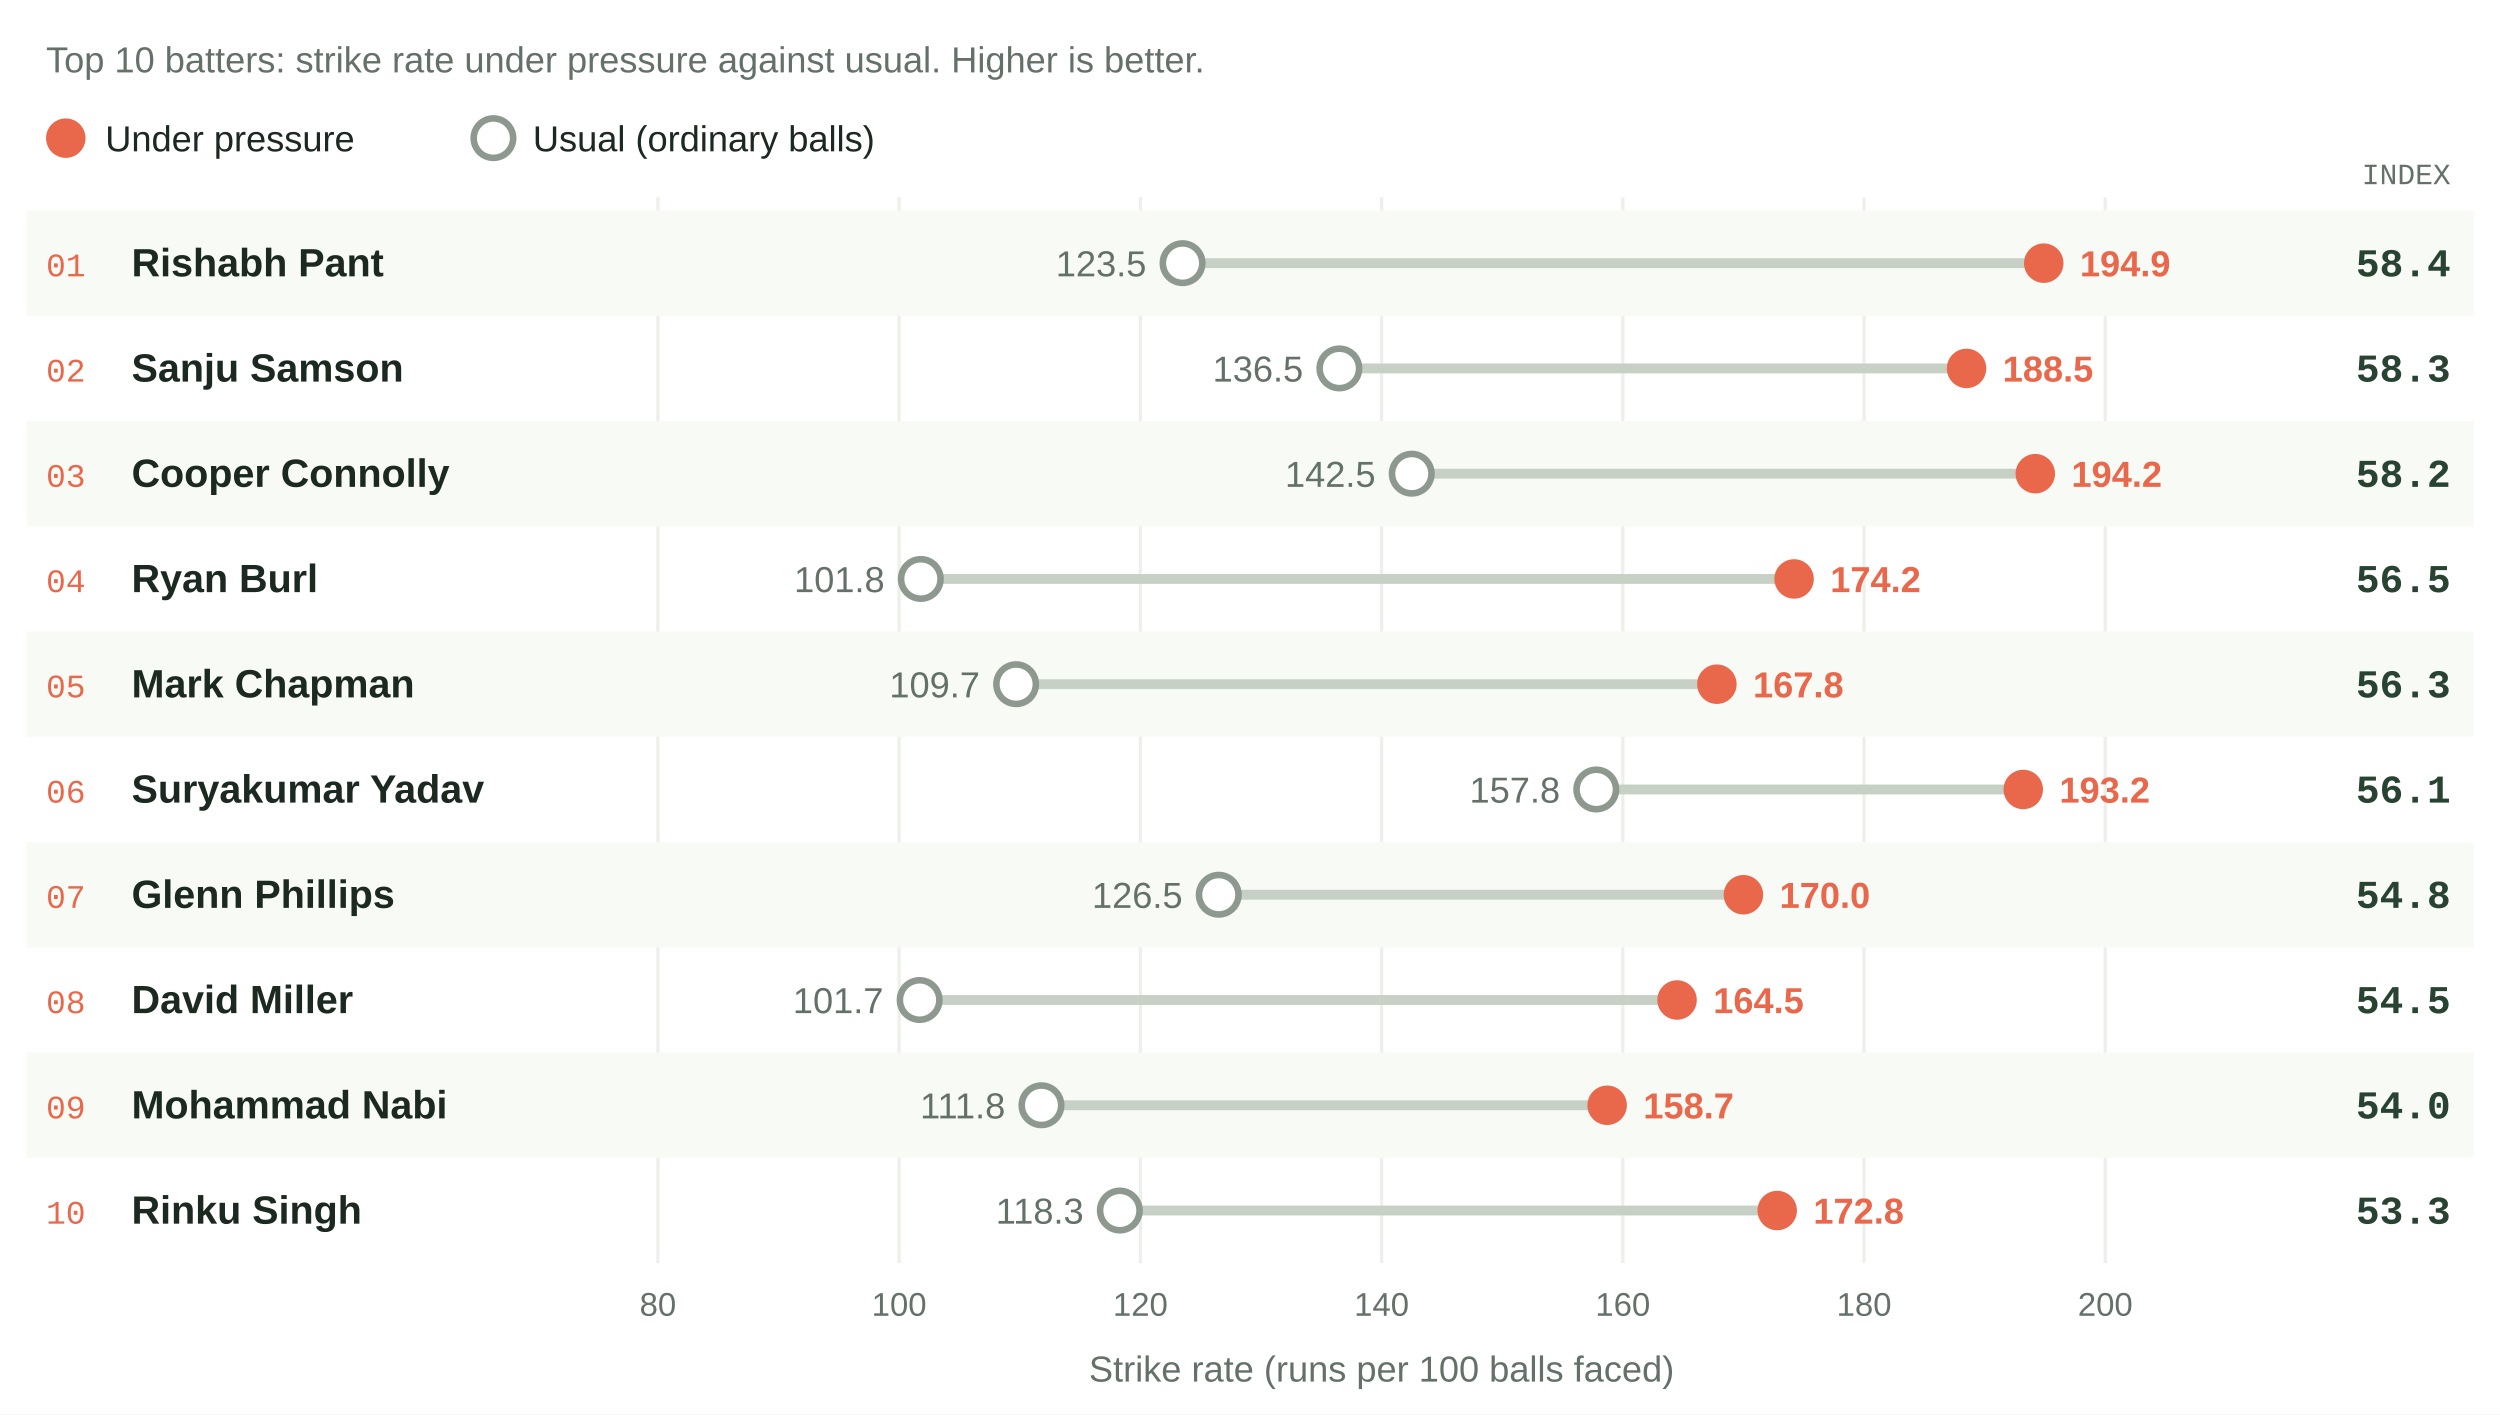
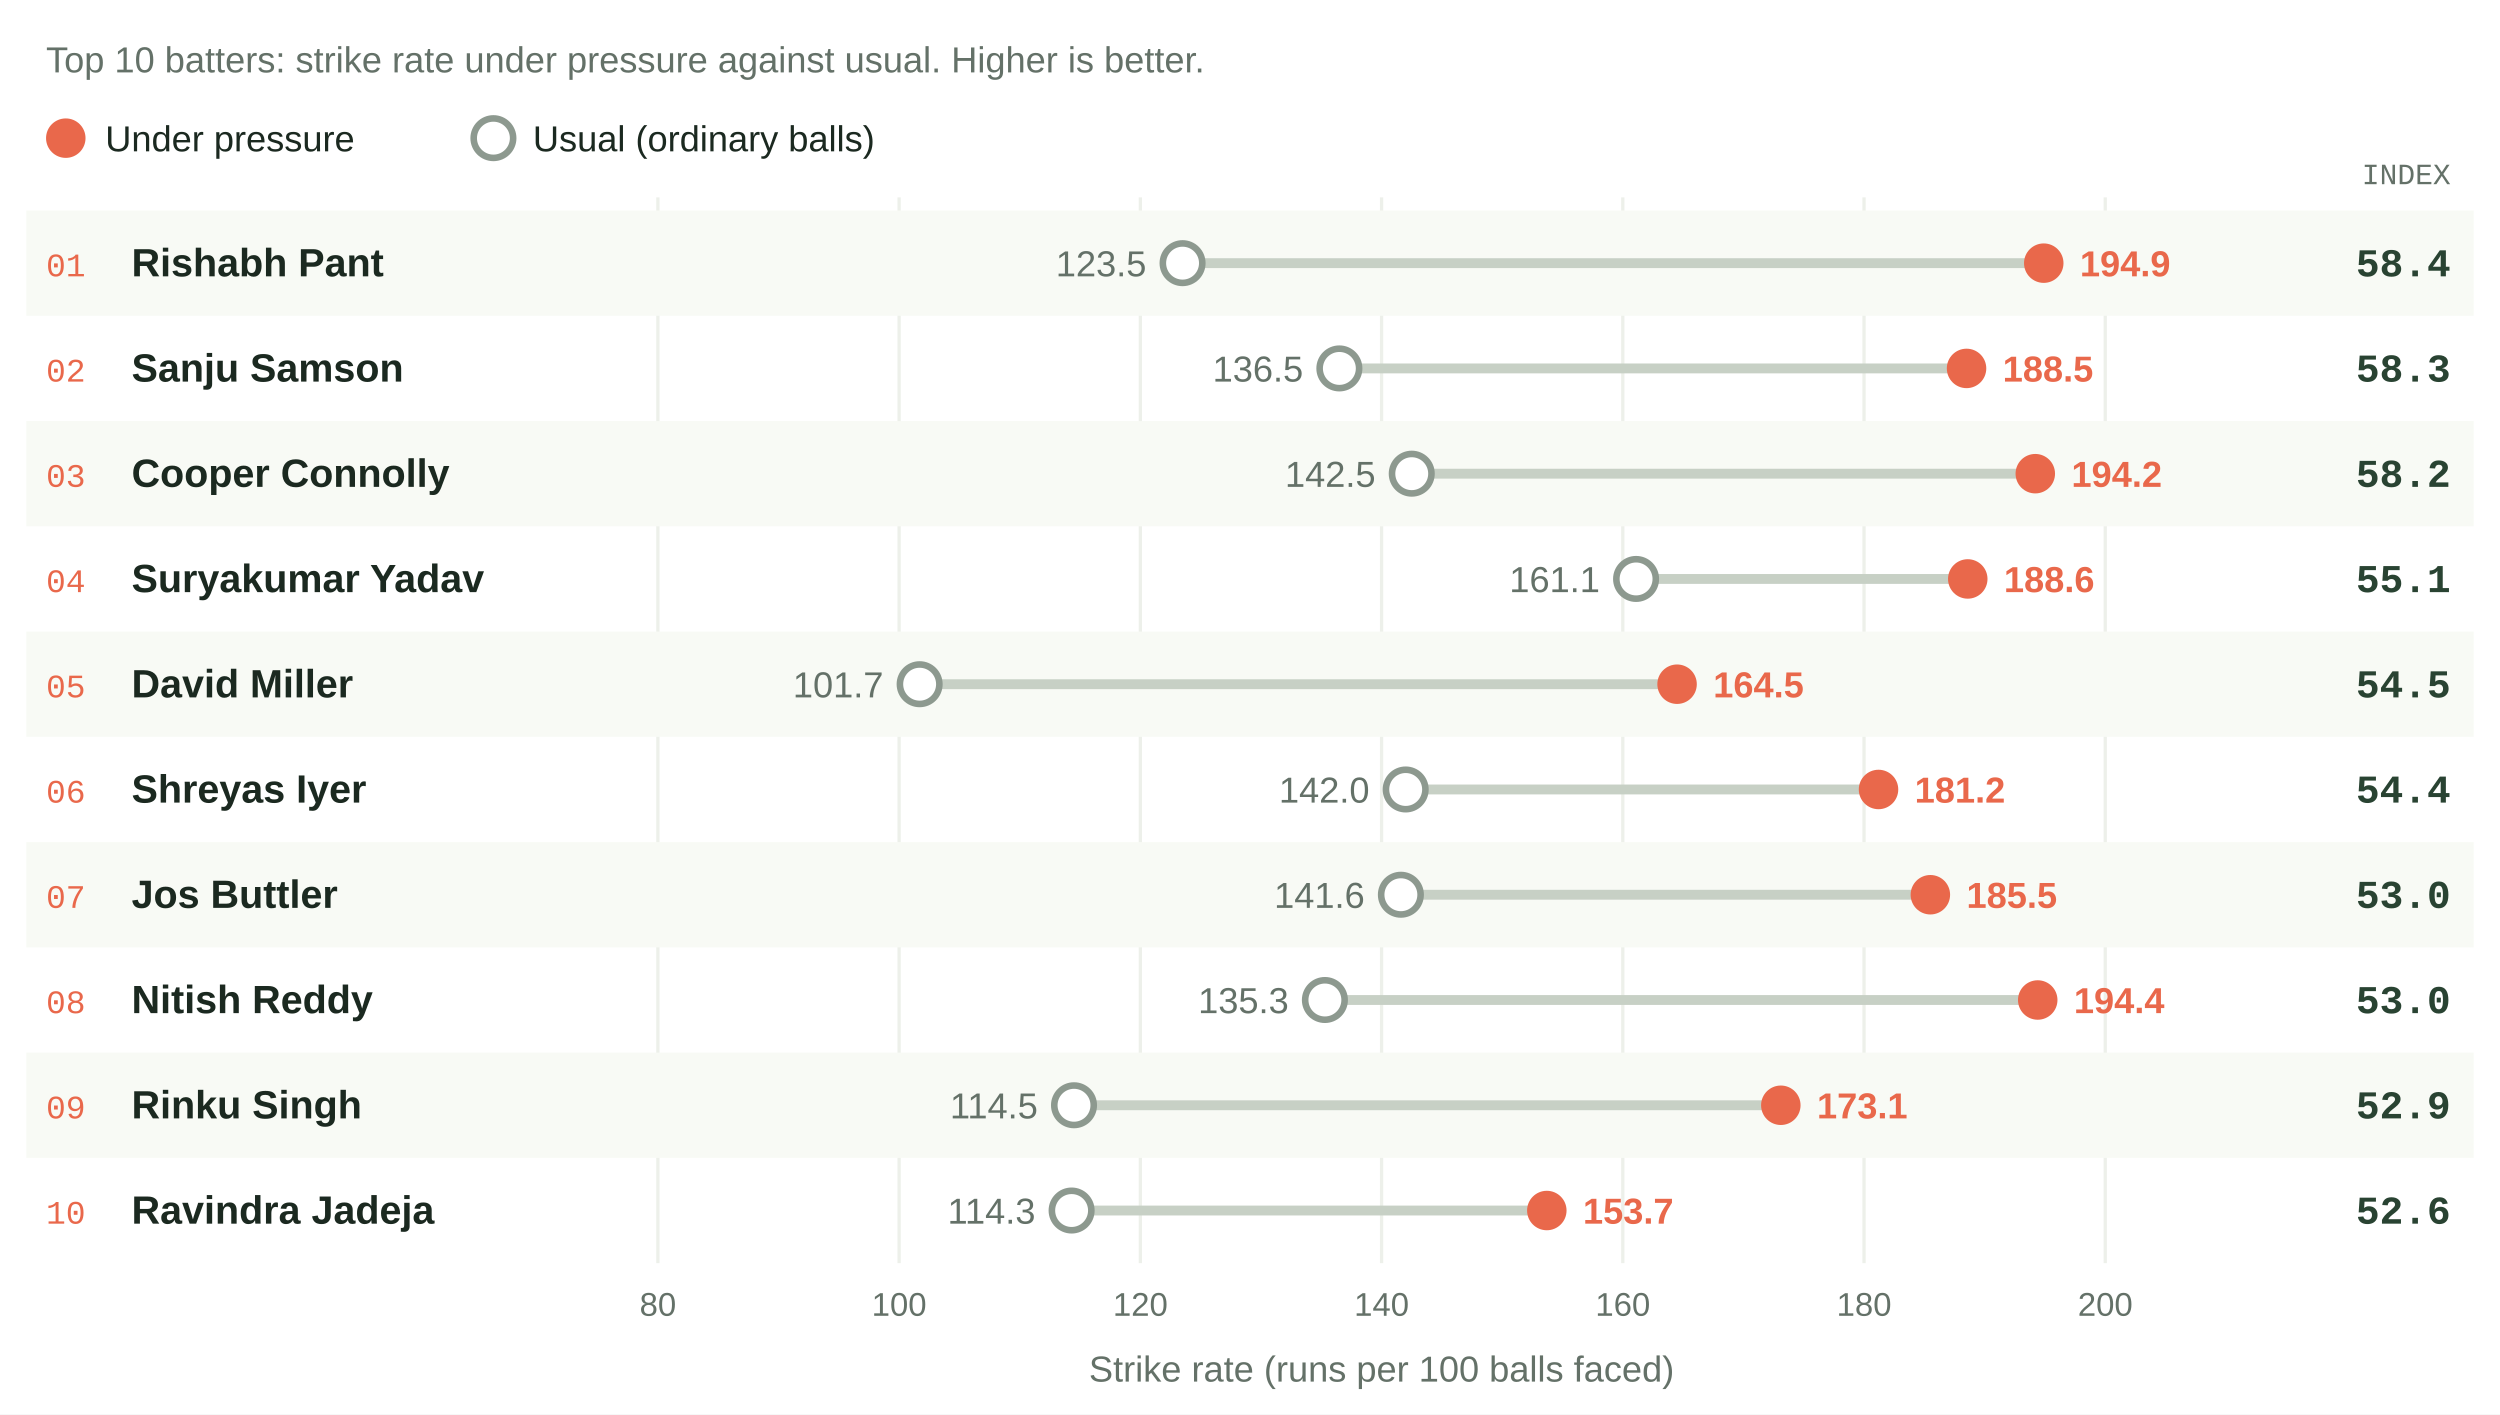
<svg xmlns="http://www.w3.org/2000/svg" viewBox="0 0 760 430" width="760" height="430" role="img" aria-label="Top 10 batters: pressure strike rate against usual strike rate">
  <rect x="0" y="0" width="760" height="430" fill="#ffffff" />
  <text x="14" y="22" font-family="Segoe UI, Arial, sans-serif" font-size="11" font-weight="normal" fill="#647168" text-anchor="start">Top 10 batters: strike rate under pressure against usual. Higher is better.</text>
  <circle cx="20" cy="42" r="6" fill="#e9684b" stroke="none" stroke-width="0" />
  <text x="32" y="46" font-family="Segoe UI, Arial, sans-serif" font-size="11" font-weight="normal" fill="#1b2920" text-anchor="start">Under pressure</text>
  <circle cx="150" cy="42" r="6" fill="#ffffff" stroke="#8d998f" stroke-width="2" />
  <text x="162" y="46" font-family="Segoe UI, Arial, sans-serif" font-size="11" font-weight="normal" fill="#1b2920" text-anchor="start">Usual (ordinary balls)</text>
  <text x="745" y="56" font-family="Consolas, Courier New, monospace" font-size="9" font-weight="normal" fill="#647168" text-anchor="end">INDEX</text>
  <line x1="200" y1="60" x2="200" y2="384" stroke="#edf0ea" stroke-width="1" />
  <text x="200" y="400" font-family="Segoe UI, Arial, sans-serif" font-size="10" font-weight="normal" fill="#647168" text-anchor="middle">80</text>
  <line x1="273.33" y1="60" x2="273.33" y2="384" stroke="#edf0ea" stroke-width="1" />
  <text x="273.33" y="400" font-family="Segoe UI, Arial, sans-serif" font-size="10" font-weight="normal" fill="#647168" text-anchor="middle">100</text>
  <line x1="346.67" y1="60" x2="346.67" y2="384" stroke="#edf0ea" stroke-width="1" />
  <text x="346.67" y="400" font-family="Segoe UI, Arial, sans-serif" font-size="10" font-weight="normal" fill="#647168" text-anchor="middle">120</text>
  <line x1="420" y1="60" x2="420" y2="384" stroke="#edf0ea" stroke-width="1" />
  <text x="420" y="400" font-family="Segoe UI, Arial, sans-serif" font-size="10" font-weight="normal" fill="#647168" text-anchor="middle">140</text>
  <line x1="493.33" y1="60" x2="493.33" y2="384" stroke="#edf0ea" stroke-width="1" />
  <text x="493.33" y="400" font-family="Segoe UI, Arial, sans-serif" font-size="10" font-weight="normal" fill="#647168" text-anchor="middle">160</text>
  <line x1="566.67" y1="60" x2="566.67" y2="384" stroke="#edf0ea" stroke-width="1" />
  <text x="566.67" y="400" font-family="Segoe UI, Arial, sans-serif" font-size="10" font-weight="normal" fill="#647168" text-anchor="middle">180</text>
  <line x1="640" y1="60" x2="640" y2="384" stroke="#edf0ea" stroke-width="1" />
  <text x="640" y="400" font-family="Segoe UI, Arial, sans-serif" font-size="10" font-weight="normal" fill="#647168" text-anchor="middle">200</text>
  <text x="420" y="420" font-family="Segoe UI, Arial, sans-serif" font-size="11" font-weight="normal" fill="#647168" text-anchor="middle">Strike rate (runs per 100 balls faced)</text>
  <g class="row" data-rank="1" data-player="Rishabh Pant" data-index="58.4" data-pressure="194.9" data-usual="123.5">
    <rect x="8" y="64" width="744" height="32" fill="#f8faf5" />
    <text x="14" y="84" font-family="Consolas, Courier New, monospace" font-size="10" font-weight="normal" fill="#e9684b" text-anchor="start">01</text>
    <text x="40" y="84" font-family="Segoe UI, Arial, sans-serif" font-size="12" font-weight="600" fill="#1b2920" text-anchor="start">Rishabh Pant</text>
    <line x1="359.5" y1="80" x2="621.3" y2="80" stroke="#c7d0c5" stroke-width="3" />
    <circle cx="359.5" cy="80" r="6" fill="#ffffff" stroke="#8d998f" stroke-width="2" />
    <circle cx="621.3" cy="80" r="6" fill="#e9684b" stroke="none" stroke-width="0" />
    <text x="348.5" y="84" font-family="Segoe UI, Arial, sans-serif" font-size="11" font-weight="normal" fill="#647168" text-anchor="end" class="v-usual">123.5</text>
    <text x="632.3" y="84" font-family="Segoe UI, Arial, sans-serif" font-size="11" font-weight="700" fill="#e9684b" text-anchor="start" class="v-pressure">194.9</text>
    <text x="745" y="84" font-family="Consolas, Courier New, monospace" font-size="12" font-weight="700" fill="#294332" text-anchor="end" class="v-index">58.4</text>
  </g>
  <g class="row" data-rank="2" data-player="Sanju Samson" data-index="58.3" data-pressure="188.5" data-usual="136.5">
    <text x="14" y="116" font-family="Consolas, Courier New, monospace" font-size="10" font-weight="normal" fill="#e9684b" text-anchor="start">02</text>
    <text x="40" y="116" font-family="Segoe UI, Arial, sans-serif" font-size="12" font-weight="600" fill="#1b2920" text-anchor="start">Sanju Samson</text>
    <line x1="407.17" y1="112" x2="597.83" y2="112" stroke="#c7d0c5" stroke-width="3" />
    <circle cx="407.17" cy="112" r="6" fill="#ffffff" stroke="#8d998f" stroke-width="2" />
    <circle cx="597.83" cy="112" r="6" fill="#e9684b" stroke="none" stroke-width="0" />
    <text x="396.17" y="116" font-family="Segoe UI, Arial, sans-serif" font-size="11" font-weight="normal" fill="#647168" text-anchor="end" class="v-usual">136.5</text>
    <text x="608.83" y="116" font-family="Segoe UI, Arial, sans-serif" font-size="11" font-weight="700" fill="#e9684b" text-anchor="start" class="v-pressure">188.5</text>
    <text x="745" y="116" font-family="Consolas, Courier New, monospace" font-size="12" font-weight="700" fill="#294332" text-anchor="end" class="v-index">58.3</text>
  </g>
  <g class="row" data-rank="3" data-player="Cooper Connolly" data-index="58.2" data-pressure="194.2" data-usual="142.5">
    <rect x="8" y="128" width="744" height="32" fill="#f8faf5" />
    <text x="14" y="148" font-family="Consolas, Courier New, monospace" font-size="10" font-weight="normal" fill="#e9684b" text-anchor="start">03</text>
    <text x="40" y="148" font-family="Segoe UI, Arial, sans-serif" font-size="12" font-weight="600" fill="#1b2920" text-anchor="start">Cooper Connolly</text>
    <line x1="429.17" y1="144" x2="618.73" y2="144" stroke="#c7d0c5" stroke-width="3" />
    <circle cx="429.17" cy="144" r="6" fill="#ffffff" stroke="#8d998f" stroke-width="2" />
    <circle cx="618.73" cy="144" r="6" fill="#e9684b" stroke="none" stroke-width="0" />
    <text x="418.17" y="148" font-family="Segoe UI, Arial, sans-serif" font-size="11" font-weight="normal" fill="#647168" text-anchor="end" class="v-usual">142.5</text>
    <text x="629.73" y="148" font-family="Segoe UI, Arial, sans-serif" font-size="11" font-weight="700" fill="#e9684b" text-anchor="start" class="v-pressure">194.2</text>
    <text x="745" y="148" font-family="Consolas, Courier New, monospace" font-size="12" font-weight="700" fill="#294332" text-anchor="end" class="v-index">58.2</text>
  </g>
-   <g class="row" data-rank="4" data-player="Ryan Burl" data-index="56.5" data-pressure="174.2" data-usual="101.8">
+   <g class="row" data-rank="4" data-player="Suryakumar Yadav" data-index="55.1" data-pressure="188.6" data-usual="161.1">
    <text x="14" y="180" font-family="Consolas, Courier New, monospace" font-size="10" font-weight="normal" fill="#e9684b" text-anchor="start">04</text>
-     <text x="40" y="180" font-family="Segoe UI, Arial, sans-serif" font-size="12" font-weight="600" fill="#1b2920" text-anchor="start">Ryan Burl</text>
-     <line x1="279.93" y1="176" x2="545.4" y2="176" stroke="#c7d0c5" stroke-width="3" />
-     <circle cx="279.93" cy="176" r="6" fill="#ffffff" stroke="#8d998f" stroke-width="2" />
-     <circle cx="545.4" cy="176" r="6" fill="#e9684b" stroke="none" stroke-width="0" />
-     <text x="268.93" y="180" font-family="Segoe UI, Arial, sans-serif" font-size="11" font-weight="normal" fill="#647168" text-anchor="end" class="v-usual">101.8</text>
-     <text x="556.4" y="180" font-family="Segoe UI, Arial, sans-serif" font-size="11" font-weight="700" fill="#e9684b" text-anchor="start" class="v-pressure">174.2</text>
-     <text x="745" y="180" font-family="Consolas, Courier New, monospace" font-size="12" font-weight="700" fill="#294332" text-anchor="end" class="v-index">56.5</text>
+     <text x="40" y="180" font-family="Segoe UI, Arial, sans-serif" font-size="12" font-weight="600" fill="#1b2920" text-anchor="start">Suryakumar Yadav</text>
+     <line x1="497.37" y1="176" x2="598.2" y2="176" stroke="#c7d0c5" stroke-width="3" />
+     <circle cx="497.37" cy="176" r="6" fill="#ffffff" stroke="#8d998f" stroke-width="2" />
+     <circle cx="598.2" cy="176" r="6" fill="#e9684b" stroke="none" stroke-width="0" />
+     <text x="486.37" y="180" font-family="Segoe UI, Arial, sans-serif" font-size="11" font-weight="normal" fill="#647168" text-anchor="end" class="v-usual">161.1</text>
+     <text x="609.2" y="180" font-family="Segoe UI, Arial, sans-serif" font-size="11" font-weight="700" fill="#e9684b" text-anchor="start" class="v-pressure">188.6</text>
+     <text x="745" y="180" font-family="Consolas, Courier New, monospace" font-size="12" font-weight="700" fill="#294332" text-anchor="end" class="v-index">55.1</text>
  </g>
-   <g class="row" data-rank="5" data-player="Mark Chapman" data-index="56.3" data-pressure="167.8" data-usual="109.7">
+   <g class="row" data-rank="5" data-player="David Miller" data-index="54.5" data-pressure="164.5" data-usual="101.7">
    <rect x="8" y="192" width="744" height="32" fill="#f8faf5" />
    <text x="14" y="212" font-family="Consolas, Courier New, monospace" font-size="10" font-weight="normal" fill="#e9684b" text-anchor="start">05</text>
-     <text x="40" y="212" font-family="Segoe UI, Arial, sans-serif" font-size="12" font-weight="600" fill="#1b2920" text-anchor="start">Mark Chapman</text>
-     <line x1="308.9" y1="208" x2="521.93" y2="208" stroke="#c7d0c5" stroke-width="3" />
-     <circle cx="308.9" cy="208" r="6" fill="#ffffff" stroke="#8d998f" stroke-width="2" />
-     <circle cx="521.93" cy="208" r="6" fill="#e9684b" stroke="none" stroke-width="0" />
-     <text x="297.9" y="212" font-family="Segoe UI, Arial, sans-serif" font-size="11" font-weight="normal" fill="#647168" text-anchor="end" class="v-usual">109.7</text>
-     <text x="532.93" y="212" font-family="Segoe UI, Arial, sans-serif" font-size="11" font-weight="700" fill="#e9684b" text-anchor="start" class="v-pressure">167.8</text>
-     <text x="745" y="212" font-family="Consolas, Courier New, monospace" font-size="12" font-weight="700" fill="#294332" text-anchor="end" class="v-index">56.3</text>
+     <text x="40" y="212" font-family="Segoe UI, Arial, sans-serif" font-size="12" font-weight="600" fill="#1b2920" text-anchor="start">David Miller</text>
+     <line x1="279.57" y1="208" x2="509.83" y2="208" stroke="#c7d0c5" stroke-width="3" />
+     <circle cx="279.57" cy="208" r="6" fill="#ffffff" stroke="#8d998f" stroke-width="2" />
+     <circle cx="509.83" cy="208" r="6" fill="#e9684b" stroke="none" stroke-width="0" />
+     <text x="268.57" y="212" font-family="Segoe UI, Arial, sans-serif" font-size="11" font-weight="normal" fill="#647168" text-anchor="end" class="v-usual">101.7</text>
+     <text x="520.83" y="212" font-family="Segoe UI, Arial, sans-serif" font-size="11" font-weight="700" fill="#e9684b" text-anchor="start" class="v-pressure">164.5</text>
+     <text x="745" y="212" font-family="Consolas, Courier New, monospace" font-size="12" font-weight="700" fill="#294332" text-anchor="end" class="v-index">54.5</text>
  </g>
-   <g class="row" data-rank="6" data-player="Suryakumar Yadav" data-index="56.1" data-pressure="193.2" data-usual="157.8">
+   <g class="row" data-rank="6" data-player="Shreyas Iyer" data-index="54.4" data-pressure="181.2" data-usual="142.0">
    <text x="14" y="244" font-family="Consolas, Courier New, monospace" font-size="10" font-weight="normal" fill="#e9684b" text-anchor="start">06</text>
-     <text x="40" y="244" font-family="Segoe UI, Arial, sans-serif" font-size="12" font-weight="600" fill="#1b2920" text-anchor="start">Suryakumar Yadav</text>
-     <line x1="485.27" y1="240" x2="615.07" y2="240" stroke="#c7d0c5" stroke-width="3" />
-     <circle cx="485.27" cy="240" r="6" fill="#ffffff" stroke="#8d998f" stroke-width="2" />
-     <circle cx="615.07" cy="240" r="6" fill="#e9684b" stroke="none" stroke-width="0" />
-     <text x="474.27" y="244" font-family="Segoe UI, Arial, sans-serif" font-size="11" font-weight="normal" fill="#647168" text-anchor="end" class="v-usual">157.8</text>
-     <text x="626.07" y="244" font-family="Segoe UI, Arial, sans-serif" font-size="11" font-weight="700" fill="#e9684b" text-anchor="start" class="v-pressure">193.2</text>
-     <text x="745" y="244" font-family="Consolas, Courier New, monospace" font-size="12" font-weight="700" fill="#294332" text-anchor="end" class="v-index">56.1</text>
+     <text x="40" y="244" font-family="Segoe UI, Arial, sans-serif" font-size="12" font-weight="600" fill="#1b2920" text-anchor="start">Shreyas Iyer</text>
+     <line x1="427.33" y1="240" x2="571.07" y2="240" stroke="#c7d0c5" stroke-width="3" />
+     <circle cx="427.33" cy="240" r="6" fill="#ffffff" stroke="#8d998f" stroke-width="2" />
+     <circle cx="571.07" cy="240" r="6" fill="#e9684b" stroke="none" stroke-width="0" />
+     <text x="416.33" y="244" font-family="Segoe UI, Arial, sans-serif" font-size="11" font-weight="normal" fill="#647168" text-anchor="end" class="v-usual">142.0</text>
+     <text x="582.07" y="244" font-family="Segoe UI, Arial, sans-serif" font-size="11" font-weight="700" fill="#e9684b" text-anchor="start" class="v-pressure">181.2</text>
+     <text x="745" y="244" font-family="Consolas, Courier New, monospace" font-size="12" font-weight="700" fill="#294332" text-anchor="end" class="v-index">54.4</text>
  </g>
-   <g class="row" data-rank="7" data-player="Glenn Phillips" data-index="54.8" data-pressure="170.0" data-usual="126.5">
+   <g class="row" data-rank="7" data-player="Jos Buttler" data-index="53.0" data-pressure="185.5" data-usual="141.6">
    <rect x="8" y="256" width="744" height="32" fill="#f8faf5" />
    <text x="14" y="276" font-family="Consolas, Courier New, monospace" font-size="10" font-weight="normal" fill="#e9684b" text-anchor="start">07</text>
-     <text x="40" y="276" font-family="Segoe UI, Arial, sans-serif" font-size="12" font-weight="600" fill="#1b2920" text-anchor="start">Glenn Phillips</text>
-     <line x1="370.5" y1="272" x2="530" y2="272" stroke="#c7d0c5" stroke-width="3" />
-     <circle cx="370.5" cy="272" r="6" fill="#ffffff" stroke="#8d998f" stroke-width="2" />
-     <circle cx="530" cy="272" r="6" fill="#e9684b" stroke="none" stroke-width="0" />
-     <text x="359.5" y="276" font-family="Segoe UI, Arial, sans-serif" font-size="11" font-weight="normal" fill="#647168" text-anchor="end" class="v-usual">126.5</text>
-     <text x="541" y="276" font-family="Segoe UI, Arial, sans-serif" font-size="11" font-weight="700" fill="#e9684b" text-anchor="start" class="v-pressure">170.0</text>
-     <text x="745" y="276" font-family="Consolas, Courier New, monospace" font-size="12" font-weight="700" fill="#294332" text-anchor="end" class="v-index">54.8</text>
+     <text x="40" y="276" font-family="Segoe UI, Arial, sans-serif" font-size="12" font-weight="600" fill="#1b2920" text-anchor="start">Jos Buttler</text>
+     <line x1="425.87" y1="272" x2="586.83" y2="272" stroke="#c7d0c5" stroke-width="3" />
+     <circle cx="425.87" cy="272" r="6" fill="#ffffff" stroke="#8d998f" stroke-width="2" />
+     <circle cx="586.83" cy="272" r="6" fill="#e9684b" stroke="none" stroke-width="0" />
+     <text x="414.87" y="276" font-family="Segoe UI, Arial, sans-serif" font-size="11" font-weight="normal" fill="#647168" text-anchor="end" class="v-usual">141.6</text>
+     <text x="597.83" y="276" font-family="Segoe UI, Arial, sans-serif" font-size="11" font-weight="700" fill="#e9684b" text-anchor="start" class="v-pressure">185.5</text>
+     <text x="745" y="276" font-family="Consolas, Courier New, monospace" font-size="12" font-weight="700" fill="#294332" text-anchor="end" class="v-index">53.0</text>
  </g>
-   <g class="row" data-rank="8" data-player="David Miller" data-index="54.5" data-pressure="164.5" data-usual="101.7">
+   <g class="row" data-rank="8" data-player="Nitish Reddy" data-index="53.0" data-pressure="194.4" data-usual="135.3">
    <text x="14" y="308" font-family="Consolas, Courier New, monospace" font-size="10" font-weight="normal" fill="#e9684b" text-anchor="start">08</text>
-     <text x="40" y="308" font-family="Segoe UI, Arial, sans-serif" font-size="12" font-weight="600" fill="#1b2920" text-anchor="start">David Miller</text>
-     <line x1="279.57" y1="304" x2="509.83" y2="304" stroke="#c7d0c5" stroke-width="3" />
-     <circle cx="279.57" cy="304" r="6" fill="#ffffff" stroke="#8d998f" stroke-width="2" />
-     <circle cx="509.83" cy="304" r="6" fill="#e9684b" stroke="none" stroke-width="0" />
-     <text x="268.57" y="308" font-family="Segoe UI, Arial, sans-serif" font-size="11" font-weight="normal" fill="#647168" text-anchor="end" class="v-usual">101.7</text>
-     <text x="520.83" y="308" font-family="Segoe UI, Arial, sans-serif" font-size="11" font-weight="700" fill="#e9684b" text-anchor="start" class="v-pressure">164.5</text>
-     <text x="745" y="308" font-family="Consolas, Courier New, monospace" font-size="12" font-weight="700" fill="#294332" text-anchor="end" class="v-index">54.5</text>
+     <text x="40" y="308" font-family="Segoe UI, Arial, sans-serif" font-size="12" font-weight="600" fill="#1b2920" text-anchor="start">Nitish Reddy</text>
+     <line x1="402.77" y1="304" x2="619.47" y2="304" stroke="#c7d0c5" stroke-width="3" />
+     <circle cx="402.77" cy="304" r="6" fill="#ffffff" stroke="#8d998f" stroke-width="2" />
+     <circle cx="619.47" cy="304" r="6" fill="#e9684b" stroke="none" stroke-width="0" />
+     <text x="391.77" y="308" font-family="Segoe UI, Arial, sans-serif" font-size="11" font-weight="normal" fill="#647168" text-anchor="end" class="v-usual">135.3</text>
+     <text x="630.47" y="308" font-family="Segoe UI, Arial, sans-serif" font-size="11" font-weight="700" fill="#e9684b" text-anchor="start" class="v-pressure">194.4</text>
+     <text x="745" y="308" font-family="Consolas, Courier New, monospace" font-size="12" font-weight="700" fill="#294332" text-anchor="end" class="v-index">53.0</text>
  </g>
-   <g class="row" data-rank="9" data-player="Mohammad Nabi" data-index="54.0" data-pressure="158.7" data-usual="111.8">
+   <g class="row" data-rank="9" data-player="Rinku Singh" data-index="52.9" data-pressure="173.1" data-usual="114.5">
    <rect x="8" y="320" width="744" height="32" fill="#f8faf5" />
    <text x="14" y="340" font-family="Consolas, Courier New, monospace" font-size="10" font-weight="normal" fill="#e9684b" text-anchor="start">09</text>
-     <text x="40" y="340" font-family="Segoe UI, Arial, sans-serif" font-size="12" font-weight="600" fill="#1b2920" text-anchor="start">Mohammad Nabi</text>
-     <line x1="316.6" y1="336" x2="488.57" y2="336" stroke="#c7d0c5" stroke-width="3" />
-     <circle cx="316.6" cy="336" r="6" fill="#ffffff" stroke="#8d998f" stroke-width="2" />
-     <circle cx="488.57" cy="336" r="6" fill="#e9684b" stroke="none" stroke-width="0" />
-     <text x="305.6" y="340" font-family="Segoe UI, Arial, sans-serif" font-size="11" font-weight="normal" fill="#647168" text-anchor="end" class="v-usual">111.8</text>
-     <text x="499.57" y="340" font-family="Segoe UI, Arial, sans-serif" font-size="11" font-weight="700" fill="#e9684b" text-anchor="start" class="v-pressure">158.7</text>
-     <text x="745" y="340" font-family="Consolas, Courier New, monospace" font-size="12" font-weight="700" fill="#294332" text-anchor="end" class="v-index">54.0</text>
+     <text x="40" y="340" font-family="Segoe UI, Arial, sans-serif" font-size="12" font-weight="600" fill="#1b2920" text-anchor="start">Rinku Singh</text>
+     <line x1="326.5" y1="336" x2="541.37" y2="336" stroke="#c7d0c5" stroke-width="3" />
+     <circle cx="326.5" cy="336" r="6" fill="#ffffff" stroke="#8d998f" stroke-width="2" />
+     <circle cx="541.37" cy="336" r="6" fill="#e9684b" stroke="none" stroke-width="0" />
+     <text x="315.5" y="340" font-family="Segoe UI, Arial, sans-serif" font-size="11" font-weight="normal" fill="#647168" text-anchor="end" class="v-usual">114.5</text>
+     <text x="552.37" y="340" font-family="Segoe UI, Arial, sans-serif" font-size="11" font-weight="700" fill="#e9684b" text-anchor="start" class="v-pressure">173.1</text>
+     <text x="745" y="340" font-family="Consolas, Courier New, monospace" font-size="12" font-weight="700" fill="#294332" text-anchor="end" class="v-index">52.9</text>
  </g>
-   <g class="row" data-rank="10" data-player="Rinku Singh" data-index="53.3" data-pressure="172.8" data-usual="118.3">
+   <g class="row" data-rank="10" data-player="Ravindra Jadeja" data-index="52.6" data-pressure="153.7" data-usual="114.3">
    <text x="14" y="372" font-family="Consolas, Courier New, monospace" font-size="10" font-weight="normal" fill="#e9684b" text-anchor="start">10</text>
-     <text x="40" y="372" font-family="Segoe UI, Arial, sans-serif" font-size="12" font-weight="600" fill="#1b2920" text-anchor="start">Rinku Singh</text>
-     <line x1="340.43" y1="368" x2="540.27" y2="368" stroke="#c7d0c5" stroke-width="3" />
-     <circle cx="340.43" cy="368" r="6" fill="#ffffff" stroke="#8d998f" stroke-width="2" />
-     <circle cx="540.27" cy="368" r="6" fill="#e9684b" stroke="none" stroke-width="0" />
-     <text x="329.43" y="372" font-family="Segoe UI, Arial, sans-serif" font-size="11" font-weight="normal" fill="#647168" text-anchor="end" class="v-usual">118.3</text>
-     <text x="551.27" y="372" font-family="Segoe UI, Arial, sans-serif" font-size="11" font-weight="700" fill="#e9684b" text-anchor="start" class="v-pressure">172.8</text>
-     <text x="745" y="372" font-family="Consolas, Courier New, monospace" font-size="12" font-weight="700" fill="#294332" text-anchor="end" class="v-index">53.3</text>
+     <text x="40" y="372" font-family="Segoe UI, Arial, sans-serif" font-size="12" font-weight="600" fill="#1b2920" text-anchor="start">Ravindra Jadeja</text>
+     <line x1="325.77" y1="368" x2="470.23" y2="368" stroke="#c7d0c5" stroke-width="3" />
+     <circle cx="325.77" cy="368" r="6" fill="#ffffff" stroke="#8d998f" stroke-width="2" />
+     <circle cx="470.23" cy="368" r="6" fill="#e9684b" stroke="none" stroke-width="0" />
+     <text x="314.77" y="372" font-family="Segoe UI, Arial, sans-serif" font-size="11" font-weight="normal" fill="#647168" text-anchor="end" class="v-usual">114.3</text>
+     <text x="481.23" y="372" font-family="Segoe UI, Arial, sans-serif" font-size="11" font-weight="700" fill="#e9684b" text-anchor="start" class="v-pressure">153.7</text>
+     <text x="745" y="372" font-family="Consolas, Courier New, monospace" font-size="12" font-weight="700" fill="#294332" text-anchor="end" class="v-index">52.6</text>
  </g>
</svg>
